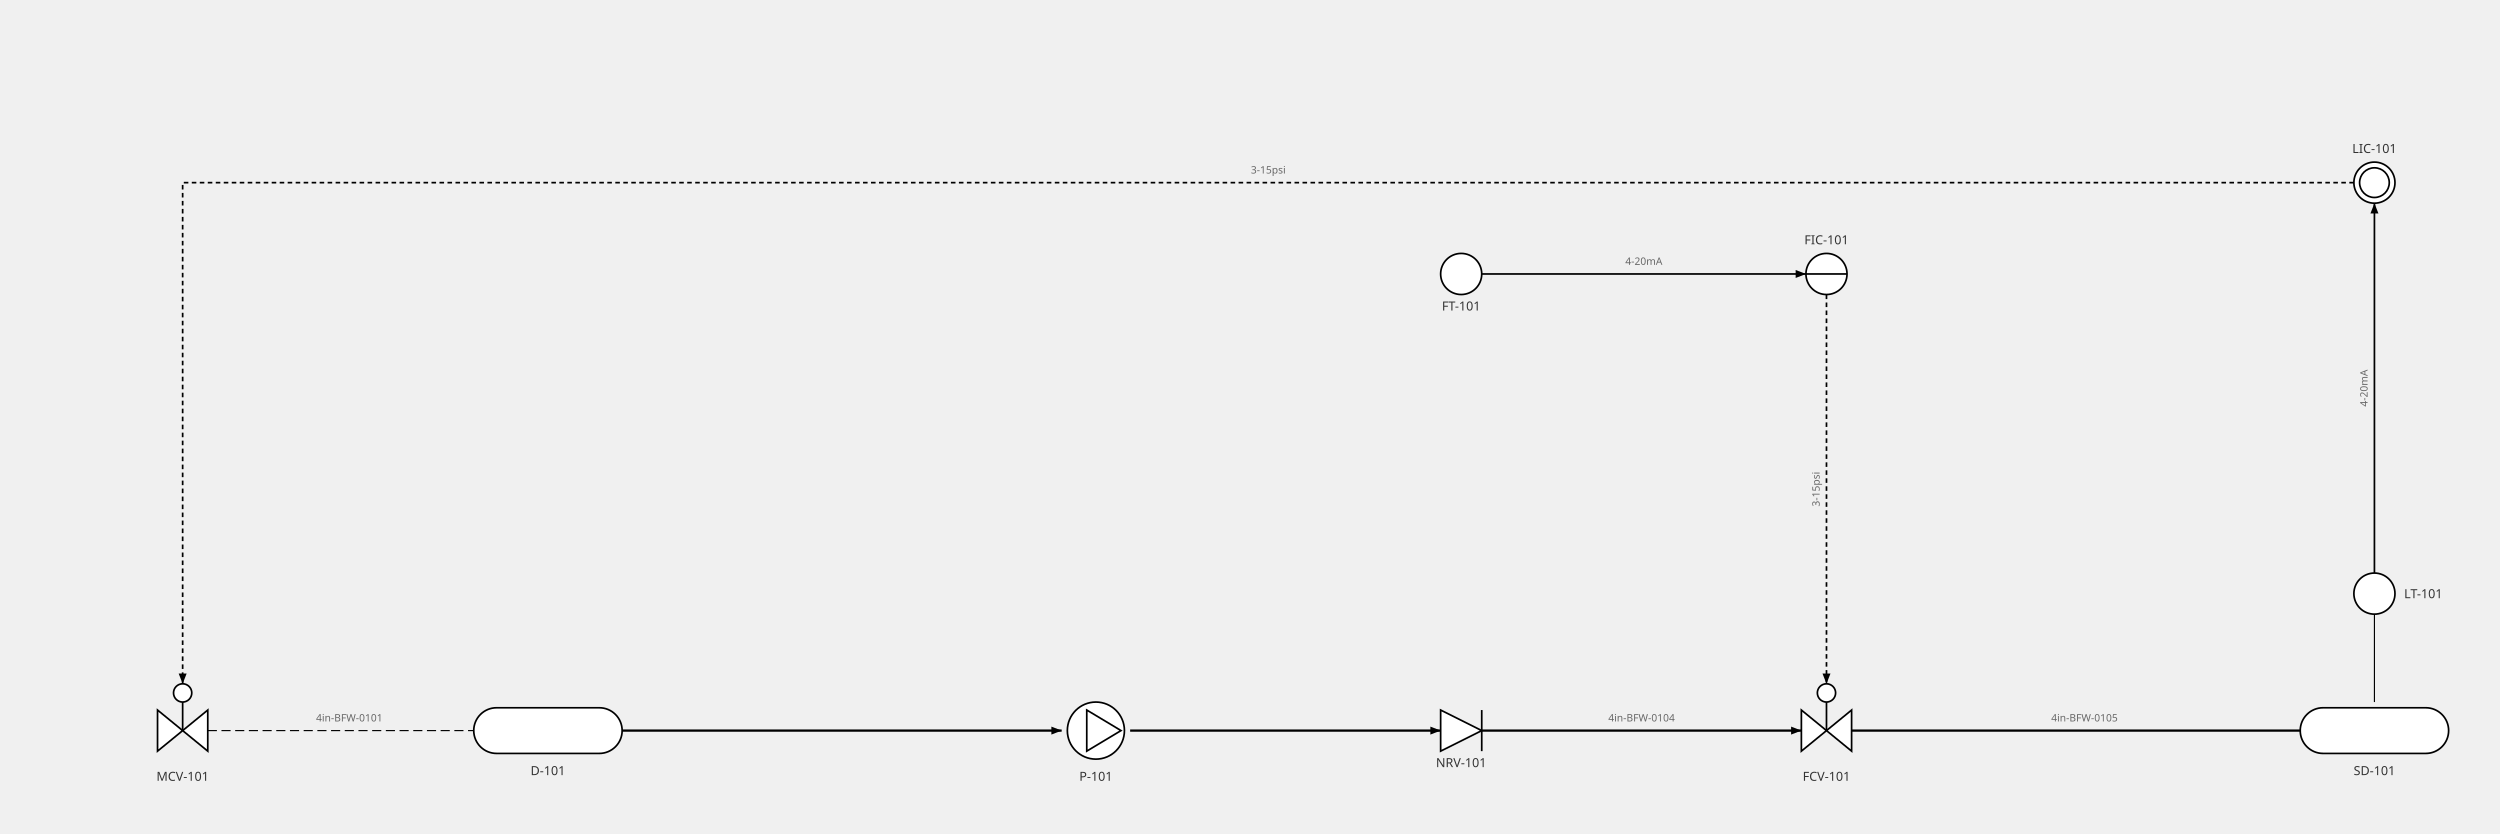
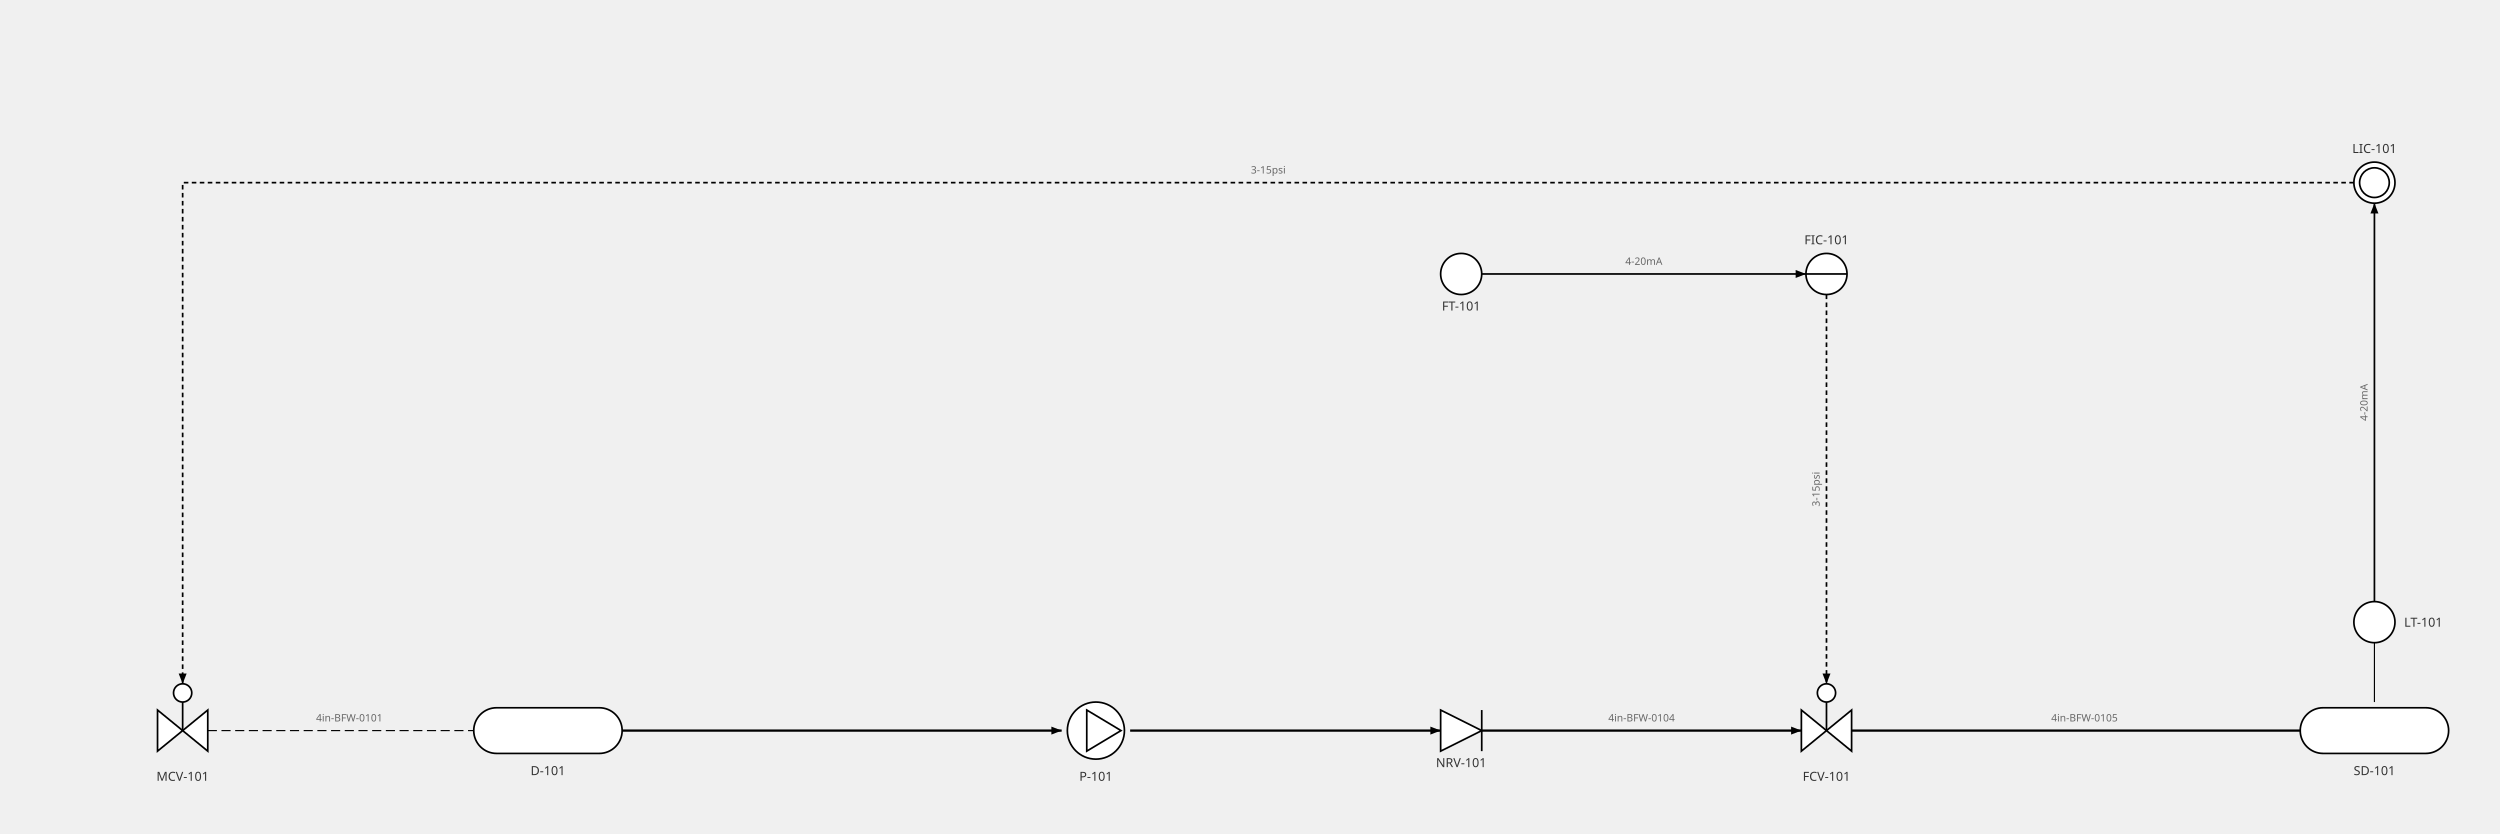
<svg xmlns="http://www.w3.org/2000/svg" xmlns:xlink="http://www.w3.org/1999/xlink" width="2190" height="730" viewBox="0 0 2190 730">
  <defs>
    <style>

    .equipment { fill: white; stroke: black; stroke-width: 1.5; }
    .valve { fill: white; stroke: black; stroke-width: 1.5; }
    .instrument { fill: white; stroke: black; stroke-width: 1.5; }
    .junction { fill: black; stroke: none; }
    .label { font-family: sans-serif; font-size: 11px; text-anchor: middle; fill: #333; }
    .line-label { font-family: sans-serif; font-size: 9px; text-anchor: middle; fill: #666; }
    .note { font-family: sans-serif; font-size: 11px; fill: #555; font-style: italic; }
    .line-process { fill: none; stroke: black; stroke-width: 2; }
    .line-utility { fill: none; stroke: black; stroke-width: 1; stroke-dasharray: 8,4; }
    .line-drain { fill: none; stroke: black; stroke-width: 1; stroke-dasharray: 4,2; }
    .line-vent { fill: none; stroke: black; stroke-width: 1; stroke-dasharray: 2,3; }
    .line-attach { fill: none; stroke: black; stroke-width: 1; }
    .signal-electrical { fill: none; stroke: black; stroke-width: 1.5; }
    .signal-pneumatic { fill: none; stroke: black; stroke-width: 1.5; stroke-dasharray: 4,3; }
    .signal-hydraulic { fill: none; stroke: black; stroke-width: 1.5; stroke-dasharray: 10,2,1,2; }
    .signal-digital { fill: none; stroke: black; stroke-width: 1.5; stroke-dasharray: 6,2,1,2; }
    </style>
    <g id="sym-vessel">
      <path d="M -45 -20 A 20 20 0 0 0 -45 20 L 45 20 A 20 20 0 0 0 45 -20 Z" fill="white" stroke="black" stroke-width="1.5" />
    </g>
    <g id="sym-pump">
      <circle cx="0.0" cy="0.0" r="25.0" fill="white" stroke="black" stroke-width="1.5" />
      <path d="M -8 -18 L 22 0 L -8 18 Z" fill="white" stroke="black" stroke-width="1.5" />
    </g>
    <g id="sym-check_valve">
      <path d="M -18 -18 L 18 0 L -18 18 Z" fill="white" stroke="black" stroke-width="1.5" />
      <line x1="18.0" y1="-18.0" x2="18.0" y2="18.0" fill="none" stroke="black" stroke-width="1.5" />
    </g>
    <g id="sym-control_valve">
      <path d="M -22 -18 L 0 0 L -22 18 Z M 22 -18 L 0 0 L 22 18 Z" fill="white" stroke="black" stroke-width="1.5" />
      <line x1="0.0" y1="0.0" x2="0.0" y2="-26.0" fill="none" stroke="black" stroke-width="1.5" />
      <circle cx="0.0" cy="-33.0" r="8.0" fill="white" stroke="black" stroke-width="1.5" />
    </g>
    <g id="sym-instr_field">
      <circle cx="0.0" cy="0.0" r="18.0" fill="white" stroke="black" stroke-width="1.5" />
    </g>
    <g id="sym-instr_panel">
      <circle cx="0.0" cy="0.0" r="18.0" fill="white" stroke="black" stroke-width="1.5" />
      <line x1="-18.0" y1="0.0" x2="18.0" y2="0.0" fill="none" stroke="black" stroke-width="1.5" />
    </g>
    <g id="sym-instr_control_room">
      <circle cx="0.0" cy="0.0" r="18.0" fill="white" stroke="black" stroke-width="1.5" />
      <circle cx="0.0" cy="0.0" r="13.0" fill="white" stroke="black" stroke-width="1.5" />
    </g>
  </defs>
  <g id="lines">
    <polyline points="182.0,640.0 430.0,640.0" class="line-utility" fill="none" stroke="black" stroke-width="1" stroke-dasharray="8,4" />
    <path d="M 0 0 L -9 -3.5 L -9 3.5 Z" fill="black" stroke="none" transform="translate(430.0,640.0) rotate(0.0)" />
    <polyline points="530.0,640.0 930.0,640.0" class="line-process" fill="none" stroke="black" stroke-width="2" />
    <path d="M 0 0 L -9 -3.5 L -9 3.5 Z" fill="black" stroke="none" transform="translate(930.0,640.0) rotate(0.0)" />
    <polyline points="990.0,640.0 1262.0,640.0" class="line-process" fill="none" stroke="black" stroke-width="2" />
    <path d="M 0 0 L -9 -3.5 L -9 3.5 Z" fill="black" stroke="none" transform="translate(1262.0,640.0) rotate(0.0)" />
    <polyline points="1298.0,640.0 1578.0,640.0" class="line-process" fill="none" stroke="black" stroke-width="2" />
    <path d="M 0 0 L -9 -3.5 L -9 3.5 Z" fill="black" stroke="none" transform="translate(1578.0,640.0) rotate(0.0)" />
    <polyline points="1622.0,640.0 2030.0,640.0" class="line-process" fill="none" stroke="black" stroke-width="2" />
    <path d="M 0 0 L -9 -3.5 L -9 3.5 Z" fill="black" stroke="none" transform="translate(2030.0,640.0) rotate(0.0)" />
-     <polyline points="2080.0,538.0 2080.0,615.0" class="line-attach" fill="none" stroke="black" stroke-width="1" />
+     <polyline points="2080.0,563.0 2080.0,615.0" class="line-attach" fill="none" stroke="black" stroke-width="1" />
  </g>
  <g id="signals">
    <polyline points="1298.0,240.0 1582.0,240.0" class="signal-electrical" fill="none" stroke="black" stroke-width="1.5" />
    <path d="M 0 0 L -9 -3.5 L -9 3.5 Z" fill="black" stroke="none" transform="translate(1582.0,240.0) rotate(0.0)" />
    <polyline points="1600.0,258.0 1600.0,599.0" class="signal-pneumatic" fill="none" stroke="black" stroke-width="1.5" stroke-dasharray="4,3" />
    <path d="M 0 0 L -9 -3.5 L -9 3.5 Z" fill="black" stroke="none" transform="translate(1600.0,599.0) rotate(90.0)" />
-     <polyline points="2080.0,502.0 2080.0,178.0" class="signal-electrical" fill="none" stroke="black" stroke-width="1.5" />
+     <polyline points="2080.0,527.0 2080.0,178.0" class="signal-electrical" fill="none" stroke="black" stroke-width="1.5" />
    <path d="M 0 0 L -9 -3.5 L -9 3.5 Z" fill="black" stroke="none" transform="translate(2080.0,178.0) rotate(-90.0)" />
    <polyline points="2062.0,160.0 160.0,160.0 160.0,599.0" class="signal-pneumatic" fill="none" stroke="black" stroke-width="1.5" stroke-dasharray="4,3" />
    <path d="M 0 0 L -9 -3.5 L -9 3.5 Z" fill="black" stroke="none" transform="translate(160.0,599.0) rotate(90.0)" />
  </g>
  <g id="symbols">
    <use id="D101" href="#sym-vessel" xlink:href="#sym-vessel" class="equipment" transform="translate(480.0,640.0)" />
    <use id="P101" href="#sym-pump" xlink:href="#sym-pump" class="equipment" transform="translate(960.0,640.0)" />
    <use id="NRV101" href="#sym-check_valve" xlink:href="#sym-check_valve" class="valve" transform="translate(1280.0,640.0)" />
    <use id="FCV101" href="#sym-control_valve" xlink:href="#sym-control_valve" class="valve" transform="translate(1600.0,640.0)" />
    <use id="SD101" href="#sym-vessel" xlink:href="#sym-vessel" class="equipment" transform="translate(2080.0,640.0)" />
    <use id="MCV101" href="#sym-control_valve" xlink:href="#sym-control_valve" class="valve" transform="translate(160.0,640.0)" />
    <use id="FT101" href="#sym-instr_field" xlink:href="#sym-instr_field" class="instrument" transform="translate(1280.0,240.0)" />
    <use id="FIC101" href="#sym-instr_panel" xlink:href="#sym-instr_panel" class="instrument" transform="translate(1600.0,240.0)" />
-     <use id="LT101" href="#sym-instr_field" xlink:href="#sym-instr_field" class="instrument" transform="translate(2080.0,520.0)" />
+     <use id="LT101" href="#sym-instr_field" xlink:href="#sym-instr_field" class="instrument" transform="translate(2080.0,545.0)" />
    <use id="LIC101" href="#sym-instr_control_room" xlink:href="#sym-instr_control_room" class="instrument" transform="translate(2080.0,160.0)" />
  </g>
  <g id="labels">
    <text x="480.0" y="679.0" class="label">D-101</text>
    <text x="960.0" y="684.0" class="label">P-101</text>
    <text x="1280.0" y="672.0" class="label">NRV-101</text>
    <text x="1600.0" y="684.0" class="label">FCV-101</text>
    <text x="2080.0" y="679.0" class="label">SD-101</text>
    <text x="160.0" y="684.0" class="label">MCV-101</text>
    <text x="1280.0" y="272.0" class="label">FT-101</text>
    <text x="1600.0" y="214.0" class="label">FIC-101</text>
-     <text x="2106.0" y="524.0" class="label" style="text-anchor:start">LT-101</text>
+     <text x="2106.0" y="549.0" class="label" style="text-anchor:start">LT-101</text>
    <text x="2080.0" y="134.0" class="label">LIC-101</text>
    <text x="306.0" y="632.0" class="line-label">4in-BFW-0101</text>
    <text x="1438.0" y="632.0" class="line-label">4in-BFW-0104</text>
    <text x="1826.0" y="632.0" class="line-label">4in-BFW-0105</text>
    <text x="1440.0" y="232.0" class="line-label">4-20mA</text>
    <text x="1594.0" y="428.5" class="line-label" transform="rotate(-90,1594.0,428.5)">3-15psi</text>
-     <text x="2074.0" y="340.0" class="line-label" transform="rotate(-90,2074.0,340.0)">4-20mA</text>
+     <text x="2074.0" y="352.5" class="line-label" transform="rotate(-90,2074.0,352.5)">4-20mA</text>
    <text x="1111.0" y="152.0" class="line-label">3-15psi</text>
  </g>
  <g id="notes">
  </g>
</svg>
